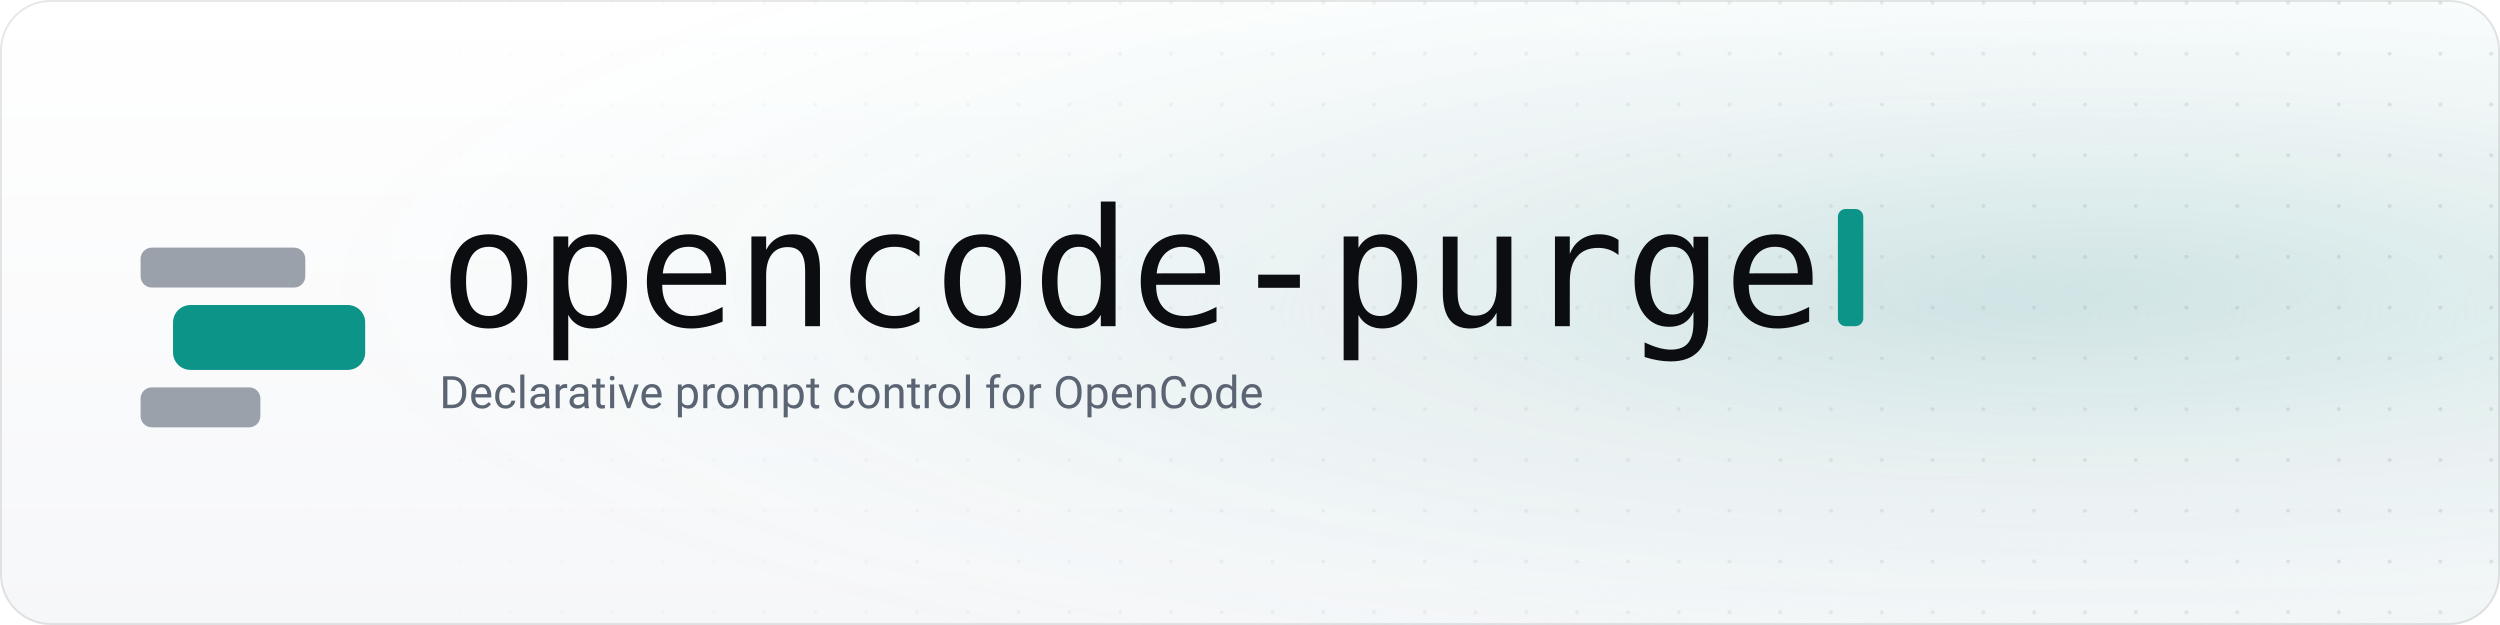
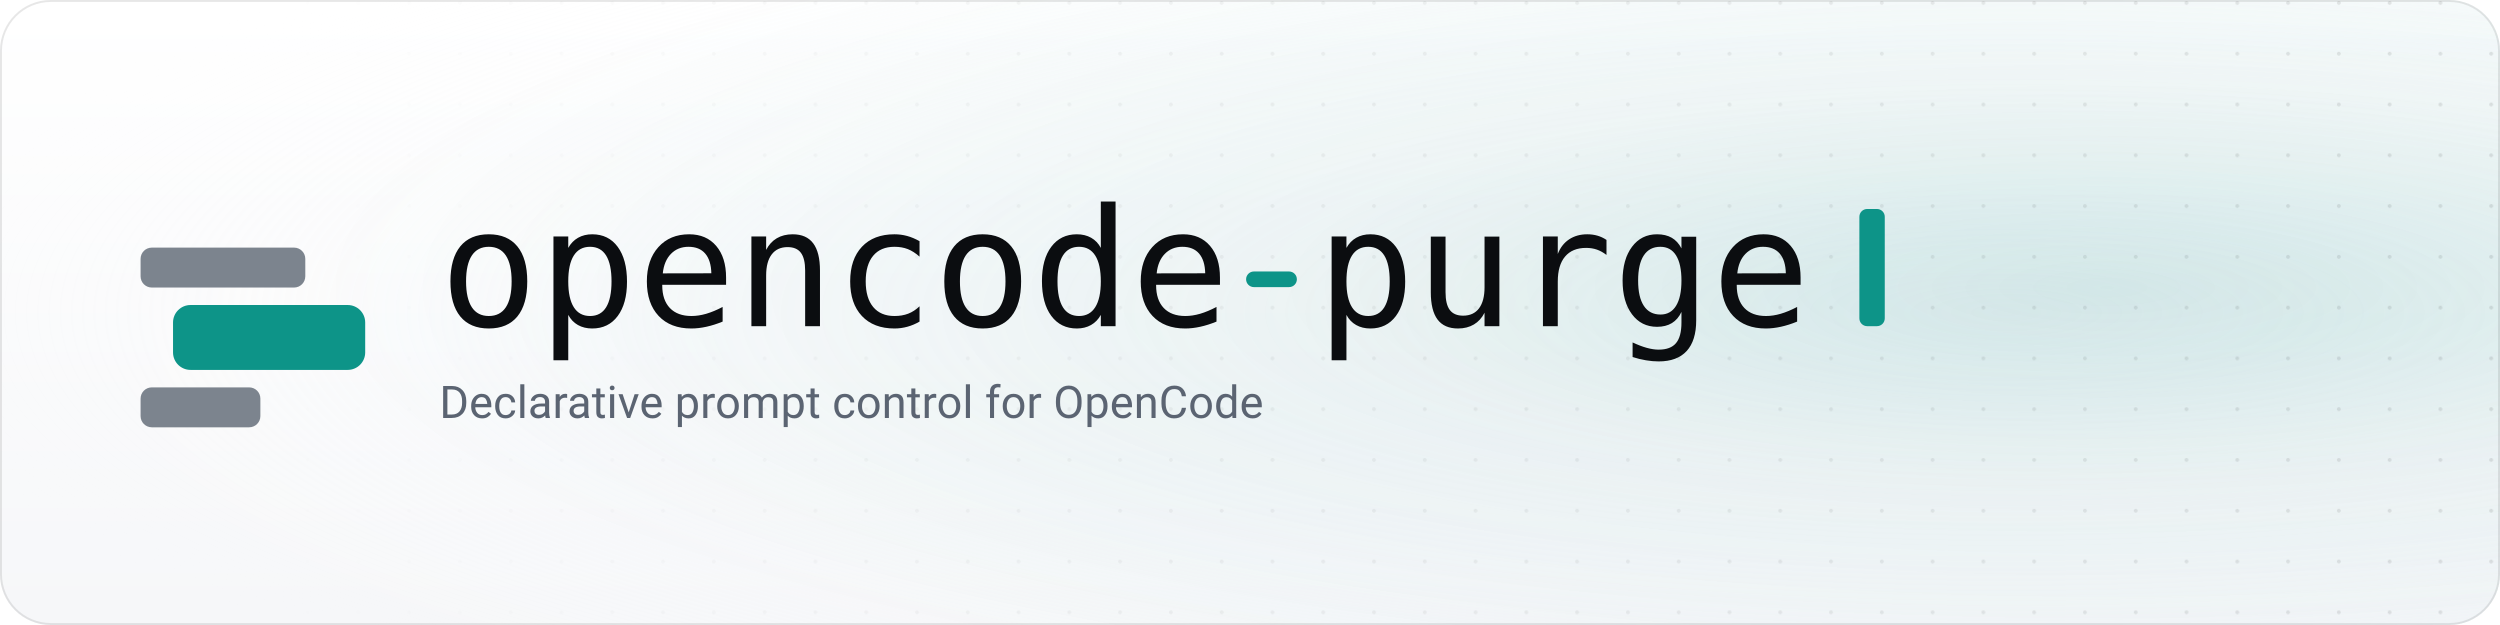
<svg xmlns="http://www.w3.org/2000/svg" width="1280" height="320" viewBox="0 0 1280 320" role="img" aria-labelledby="purgeBannerLightTitle purgeBannerLightDesc">
  <defs>
    <clipPath id="frame">
      <rect width="1280" height="320" rx="26" />
    </clipPath>
    <linearGradient id="paper" x1="0" y1="0" x2="0" y2="1">
      <stop offset="0" stop-color="#ffffff" />
      <stop offset="1" stop-color="#f6f7f9" />
    </linearGradient>
    <radialGradient id="haze" cx="0.84" cy="0.46" r="0.72">
-       <stop offset="0" stop-color="#0d9488" stop-opacity="0.12" />
-       <stop offset="0.45" stop-color="#0d9488" stop-opacity="0.04" />
+       <stop offset="0" stop-color="#0d9488" stop-opacity="0.14" />
+       <stop offset="0.45" stop-color="#0d9488" stop-opacity="0.045" />
      <stop offset="1" stop-color="#0d9488" stop-opacity="0" />
    </radialGradient>
-     <radialGradient id="shade" cx="0.78" cy="0.5" r="0.62">
-       <stop offset="0" stop-color="#e6ebee" stop-opacity="0.85" />
-       <stop offset="0.55" stop-color="#f1f4f6" stop-opacity="0.5" />
+     <radialGradient id="shade" cx="0.8" cy="0.5" r="0.85">
+       <stop offset="0" stop-color="#e9eef1" stop-opacity="0.55" />
+       <stop offset="0.6" stop-color="#f4f6f8" stop-opacity="0.3" />
      <stop offset="1" stop-color="#ffffff" stop-opacity="0" />
    </radialGradient>
    <linearGradient id="dotsFade" x1="0" y1="0" x2="1" y2="0">
      <stop offset="0.1" stop-color="#000" />
      <stop offset="1" stop-color="#fff" />
    </linearGradient>
    <pattern id="dots" width="26" height="26" patternUnits="userSpaceOnUse">
      <circle cx="1.5" cy="1.5" r="1" fill="#0b0d10" fill-opacity="0.1" />
    </pattern>
    <mask id="dotsMask">
      <rect width="1280" height="320" fill="url(#dotsFade)" />
    </mask>
  </defs>
  <g clip-path="url(#frame)">
    <rect width="1280" height="320" fill="url(#paper)" />
    <rect width="1280" height="320" fill="url(#shade)" />
    <rect width="1280" height="320" fill="url(#haze)" />
    <rect width="1280" height="320" fill="url(#dots)" mask="url(#dotsMask)" />
    <g transform="translate(47.7 91) scale(0.6389)">
-       <rect x="38" y="56" width="132" height="32" rx="9" fill="#9aa1ab" />
+       <rect x="38" y="56" width="132" height="32" rx="9" fill="#7c848e" />
      <rect x="64" y="102" width="154" height="52" rx="14" fill="#0d9488" />
-       <rect x="38" y="168" width="96" height="32" rx="9" fill="#9aa1ab" />
+       <rect x="38" y="168" width="96" height="32" rx="9" fill="#7c848e" />
    </g>
-     <rect x="941" y="107" width="13" height="60" rx="4" fill="#0d9488" />
-     <text x="225" y="167" textLength="690" lengthAdjust="spacing" font-family="ui-monospace, SFMono-Regular, 'SF Mono', Menlo, Consolas, monospace" font-size="84" font-weight="500" fill="#0b0d10">opencode-purge</text>
-     <text x="225" y="209" font-family="ui-sans-serif, system-ui, -apple-system, 'Segoe UI', Roboto, Helvetica, Arial, sans-serif" font-size="23" letter-spacing="0.1" fill="#5b6472">Declarative prompt control for OpenCode</text>
+     <text x="225" y="167" textLength="403" lengthAdjust="spacing" font-family="ui-monospace, SFMono-Regular, 'SF Mono', Menlo, Consolas, monospace" font-size="84" font-weight="500" fill="#0b0d10">opencode</text>
+     <rect x="638" y="139" width="26" height="8" rx="4" fill="#0d9488" />
+     <text x="674" y="167" textLength="252" lengthAdjust="spacing" font-family="ui-monospace, SFMono-Regular, 'SF Mono', Menlo, Consolas, monospace" font-size="84" font-weight="500" fill="#0b0d10">purge</text>
+     <rect x="952" y="107" width="13" height="60" rx="4" fill="#0d9488" />
+     <text x="225" y="214" font-family="ui-sans-serif, system-ui, -apple-system, 'Segoe UI', Roboto, Helvetica, Arial, sans-serif" font-size="23" letter-spacing="0.1" fill="#5b6472">Declarative prompt control for OpenCode</text>
  </g>
  <rect x="0.5" y="0.5" width="1279" height="319" rx="25.5" fill="none" stroke="#0b0d10" stroke-opacity="0.1" />
</svg>
